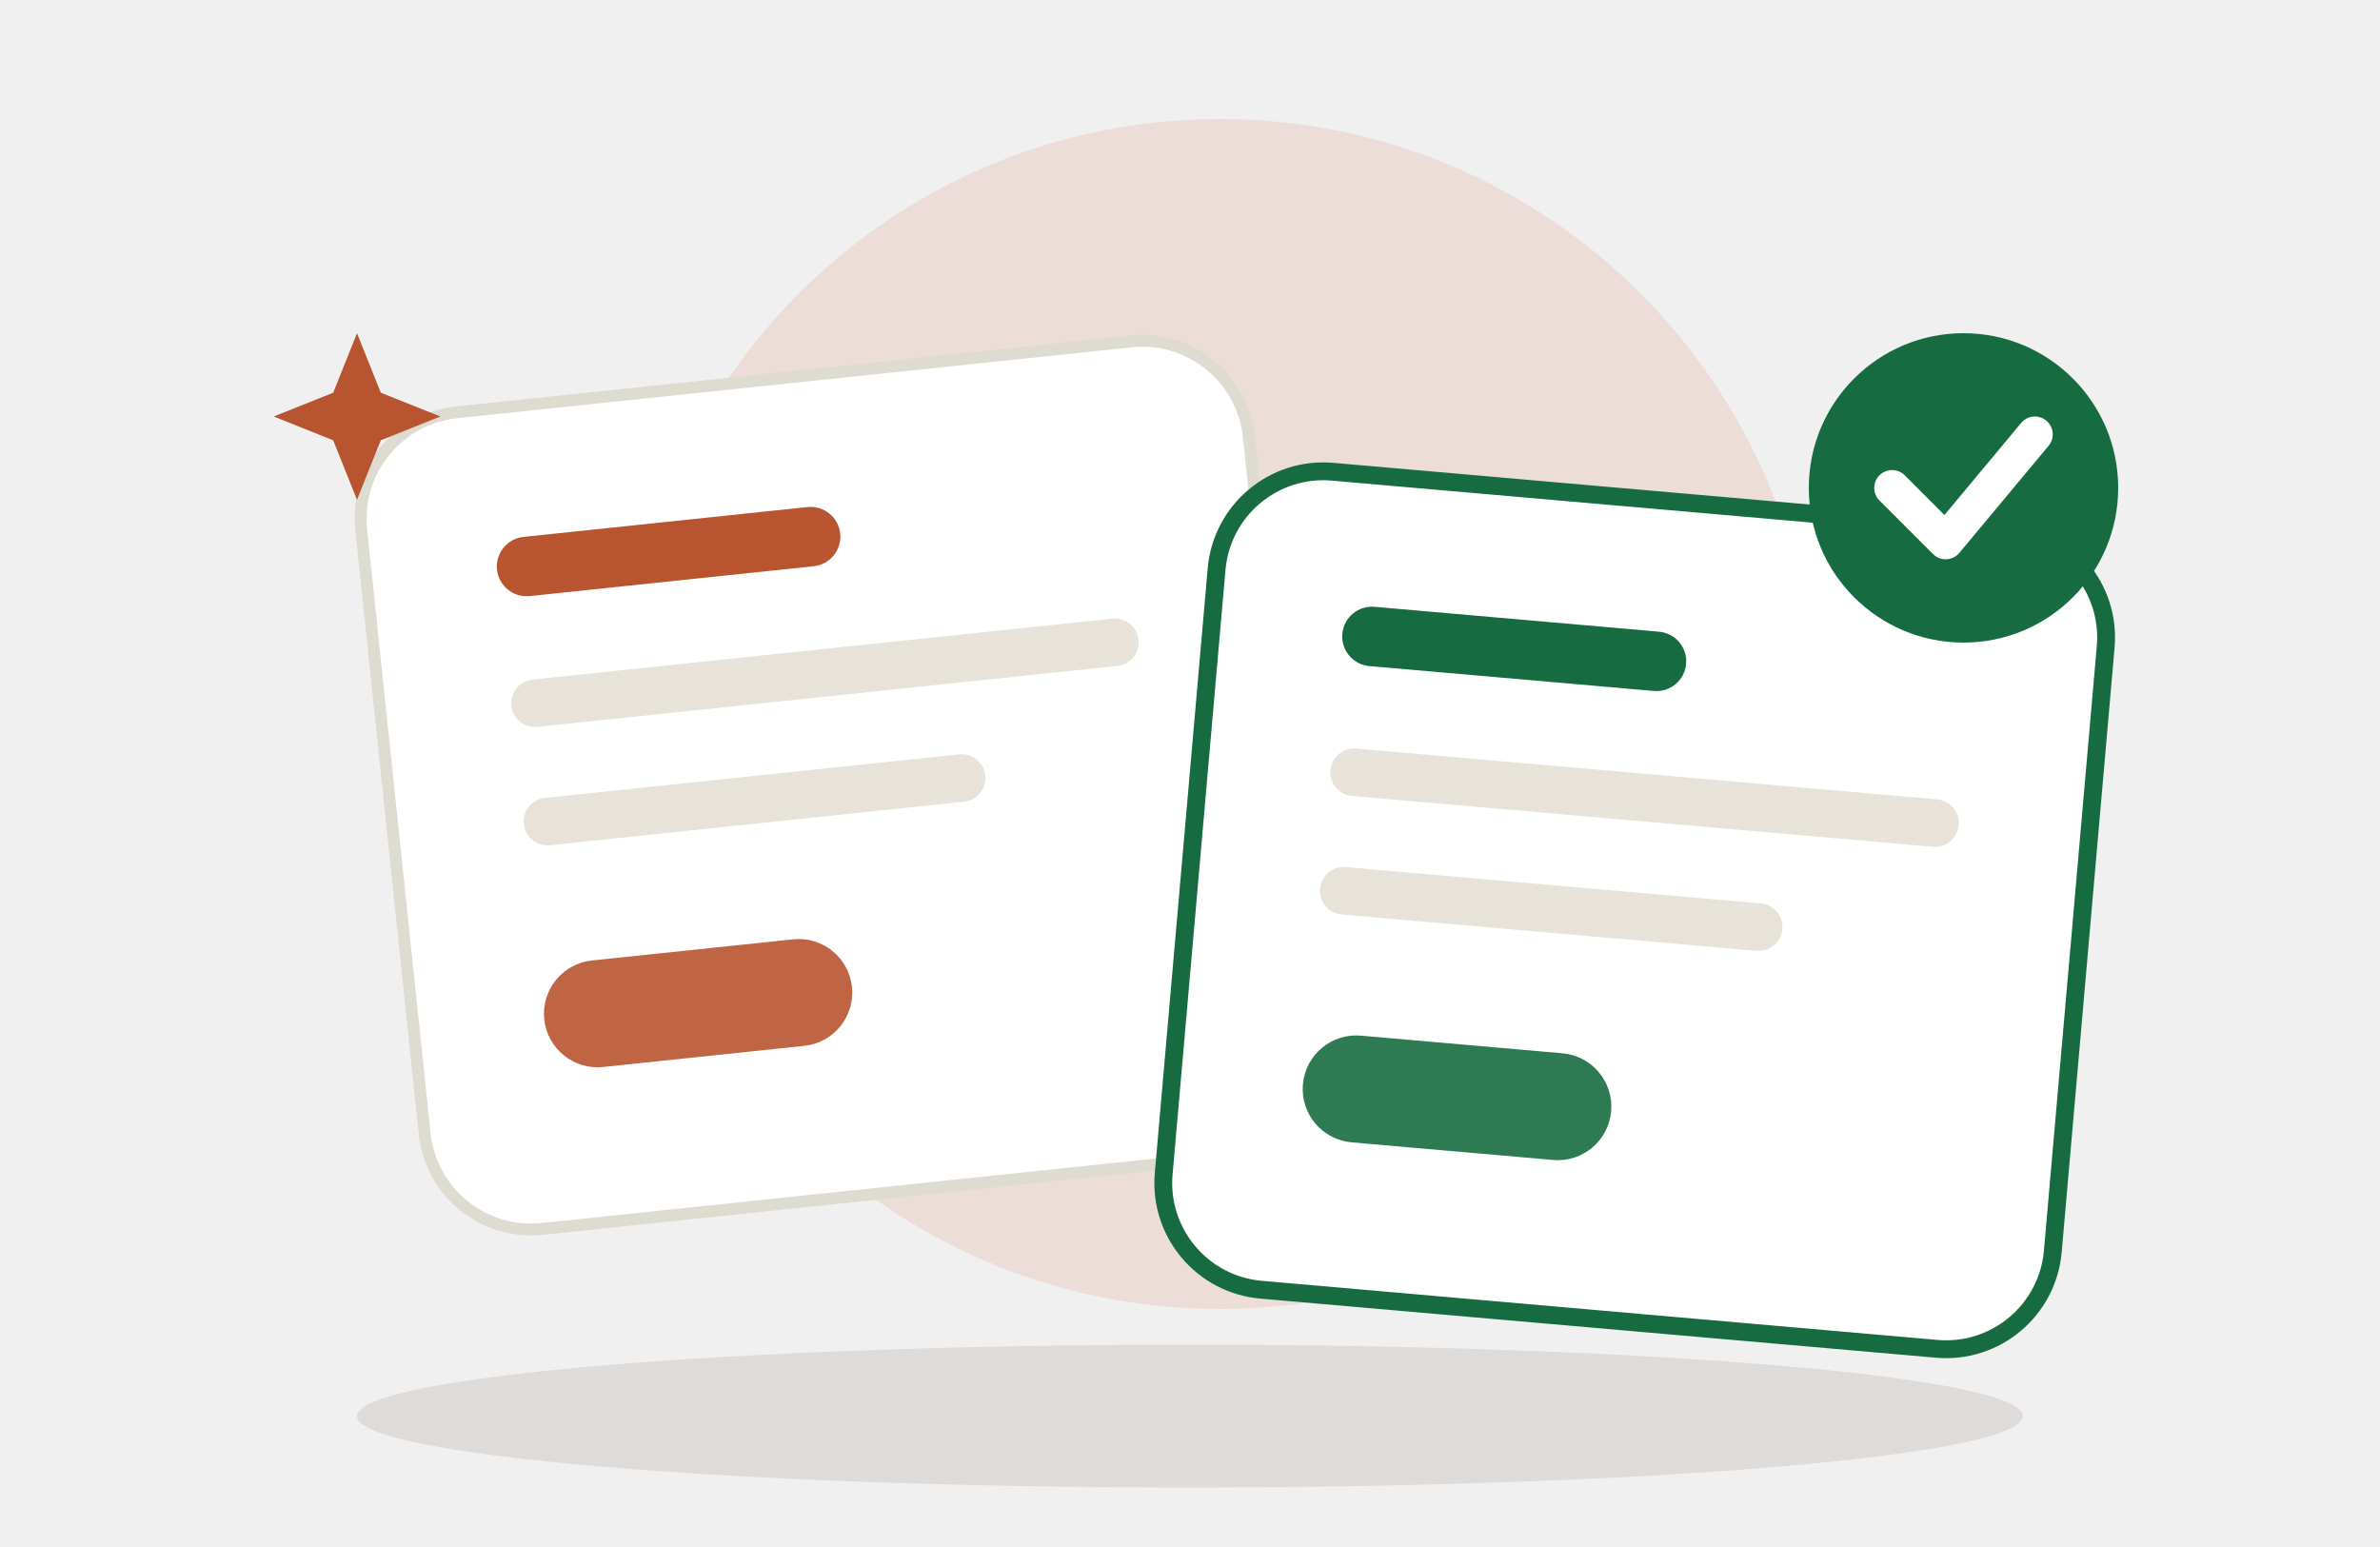
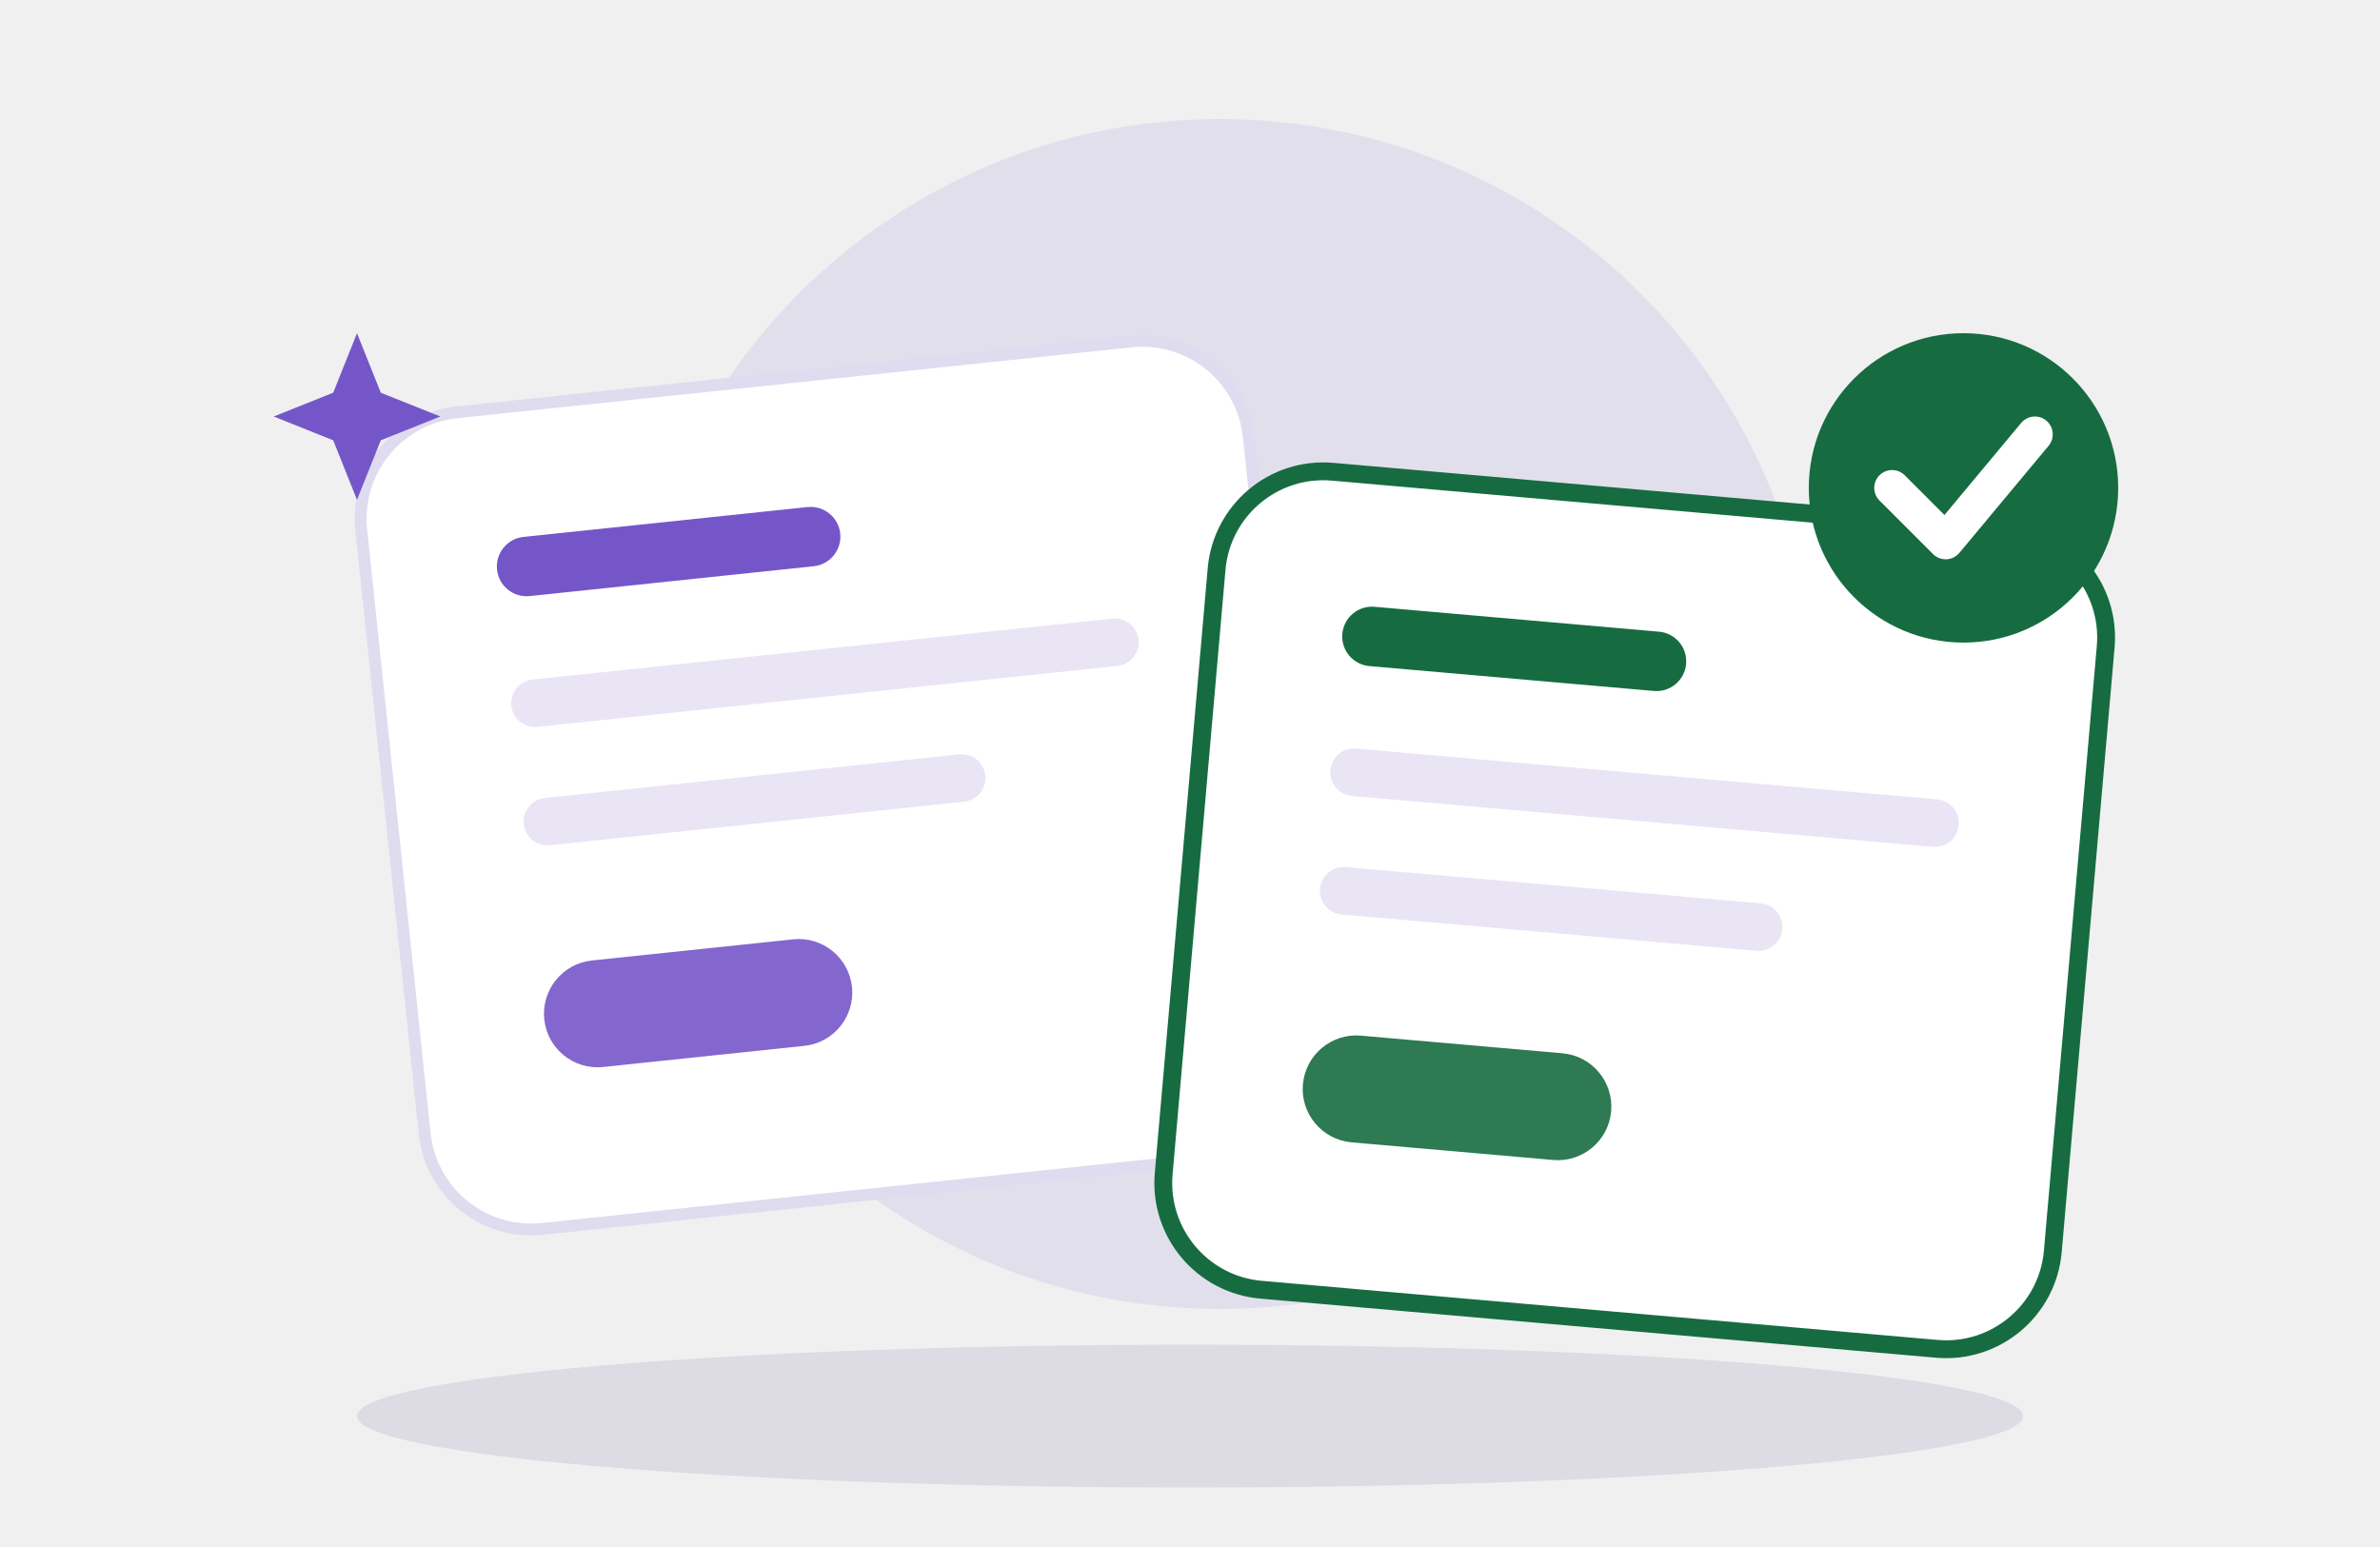
<svg xmlns="http://www.w3.org/2000/svg" viewBox="0 0 400 260" fill="none">
-   <ellipse cx="200" cy="238" rx="140" ry="12" fill="#5C3D2E" opacity=".12" />
-   <circle cx="205" cy="120" r="100" fill="#D97757" opacity=".16" />
+   <ellipse cx="200" cy="238" rx="140" ry="12" fill="#4B3A8C" opacity=".12" />
+   <circle cx="205" cy="120" r="100" fill="#9B87E0" opacity=".16" />
  <g transform="rotate(-6 150 135)">
-     <rect x="66" y="62" width="150" height="138" rx="18" fill="#fff" stroke="#DEDCD1" stroke-width="2" />
-     <rect x="88" y="84" width="58" height="10" rx="5" fill="#B8542F" />
-     <rect x="88" y="108" width="106" height="8" rx="4" fill="#E7E3D8" />
-     <rect x="88" y="128" width="78" height="8" rx="4" fill="#E7E3D8" />
-     <rect x="88" y="156" width="52" height="18" rx="9" fill="#B8542F" opacity=".9" />
+     <rect x="66" y="62" width="150" height="138" rx="18" fill="#fff" stroke="#E0DCEF" stroke-width="2" />
+     <rect x="88" y="84" width="58" height="10" rx="5" fill="#7556C9" />
+     <rect x="88" y="108" width="106" height="8" rx="4" fill="#E9E5F5" />
+     <rect x="88" y="128" width="78" height="8" rx="4" fill="#E9E5F5" />
+     <rect x="88" y="156" width="52" height="18" rx="9" fill="#7556C9" opacity=".9" />
  </g>
  <g transform="rotate(5 275 150)">
    <rect x="200" y="84" width="150" height="138" rx="18" fill="#fff" stroke="#166C40" stroke-width="3" />
    <rect x="222" y="106" width="58" height="10" rx="5" fill="#166C40" />
-     <rect x="222" y="130" width="106" height="8" rx="4" fill="#E7E3D8" />
-     <rect x="222" y="150" width="78" height="8" rx="4" fill="#E7E3D8" />
+     <rect x="222" y="130" width="106" height="8" rx="4" fill="#E9E5F5" />
+     <rect x="222" y="150" width="78" height="8" rx="4" fill="#E9E5F5" />
    <rect x="222" y="178" width="52" height="18" rx="9" fill="#166C40" opacity=".9" />
  </g>
  <circle cx="330" cy="82" r="26" fill="#166C40" />
  <path d="M318 82l9 9 15-18" stroke="#fff" stroke-width="6" stroke-linecap="round" stroke-linejoin="round" />
-   <path d="M60 56l4 10 10 4-10 4-4 10-4-10-10-4 10-4z" fill="#B8542F" />
+   <path d="M60 56l4 10 10 4-10 4-4 10-4-10-10-4 10-4z" fill="#7556C9" />
</svg>
